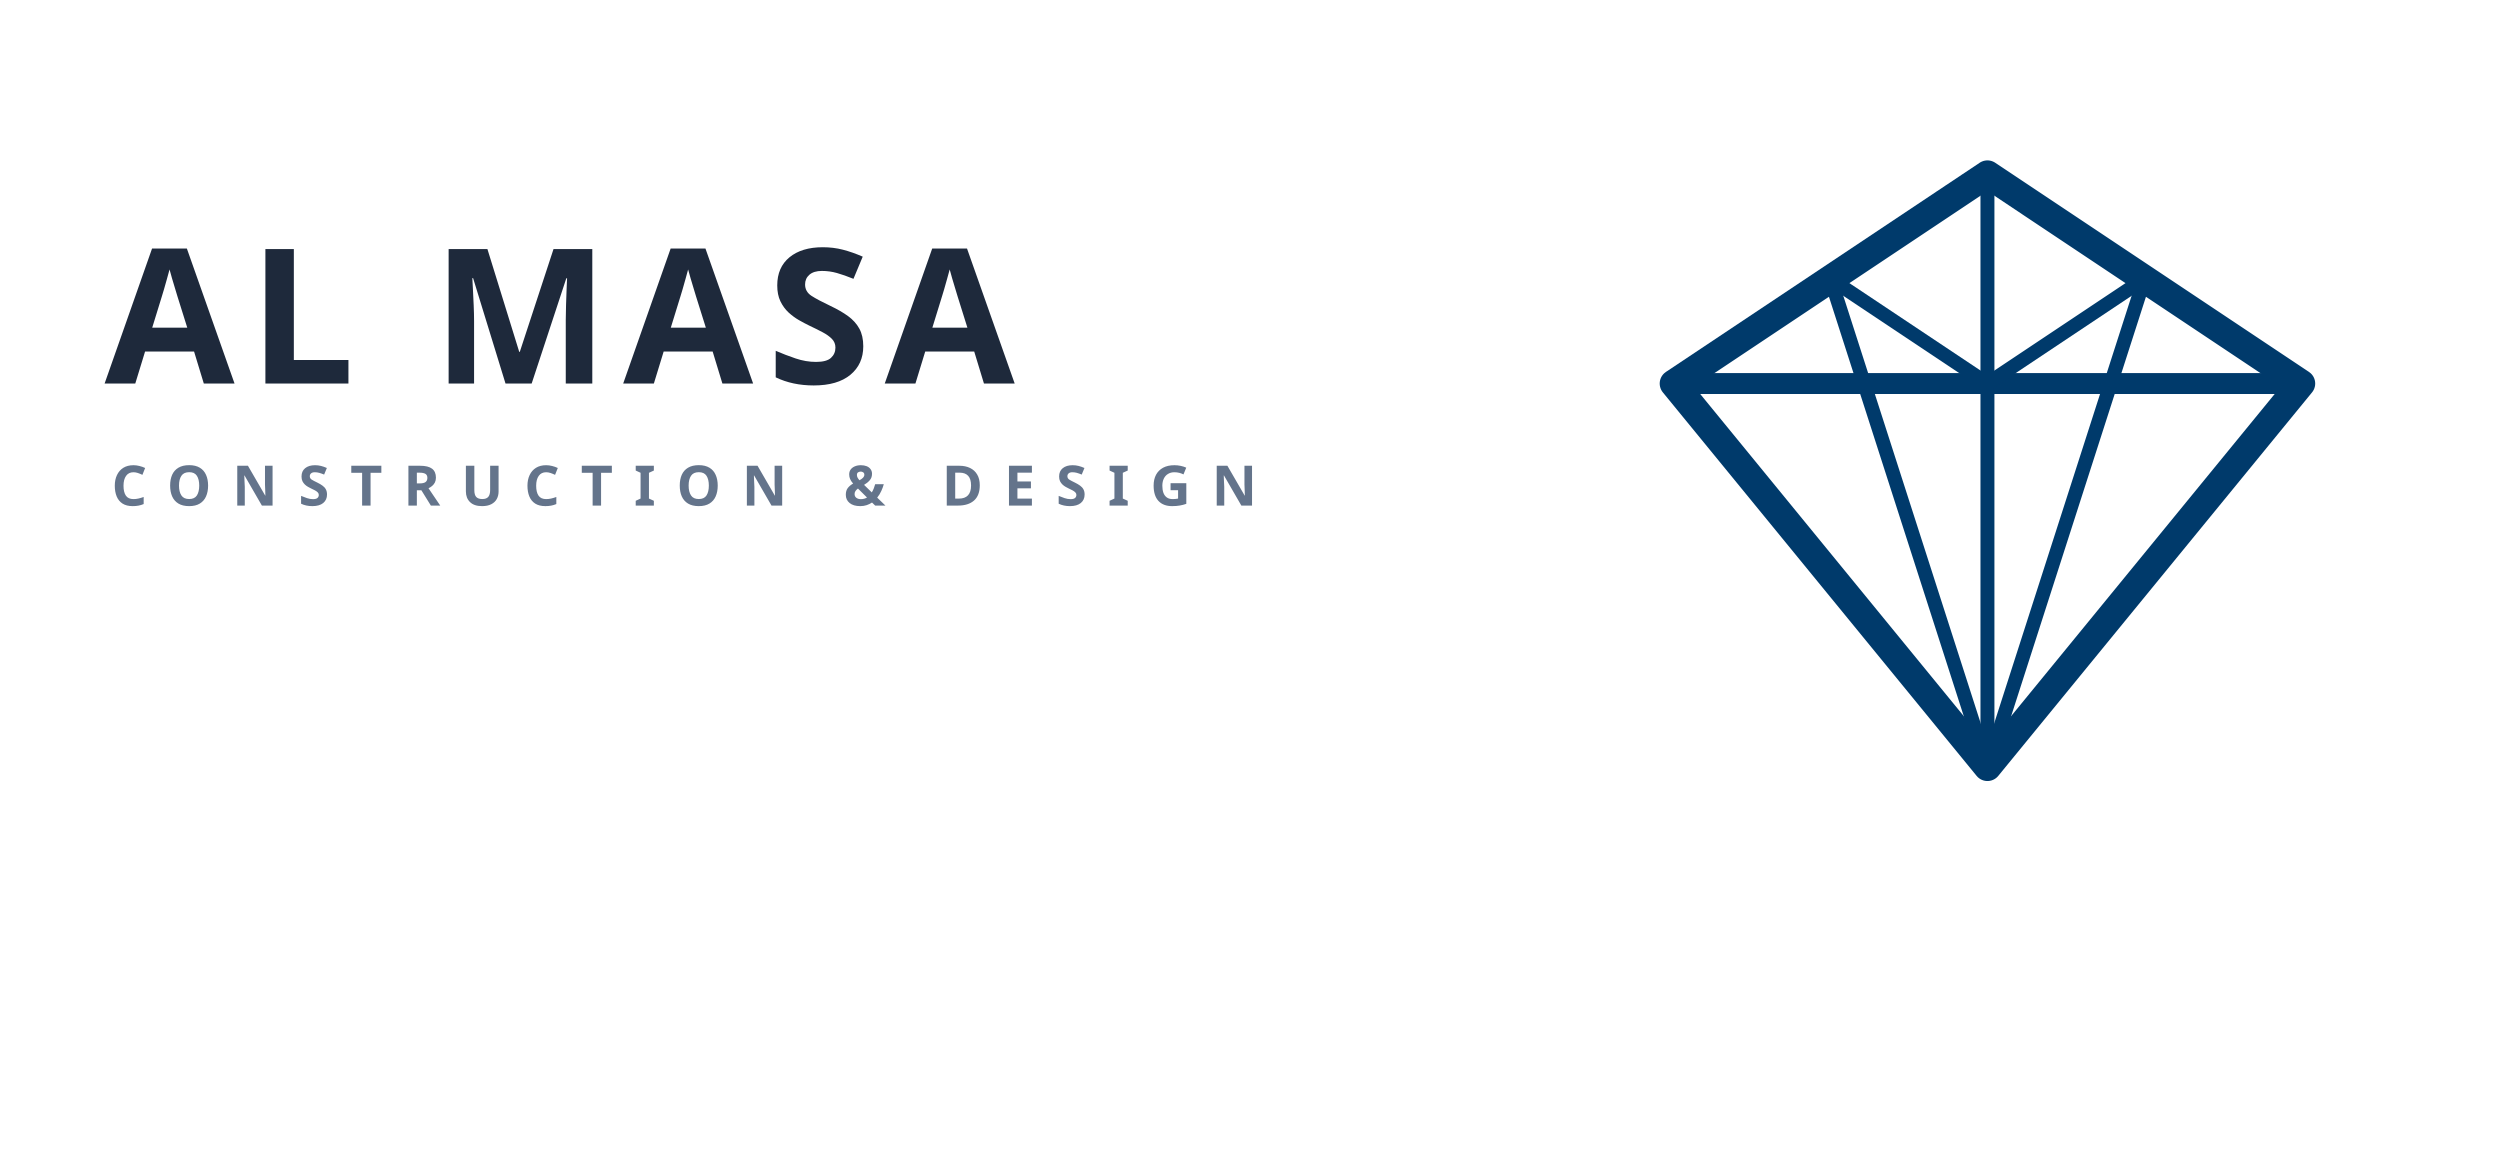
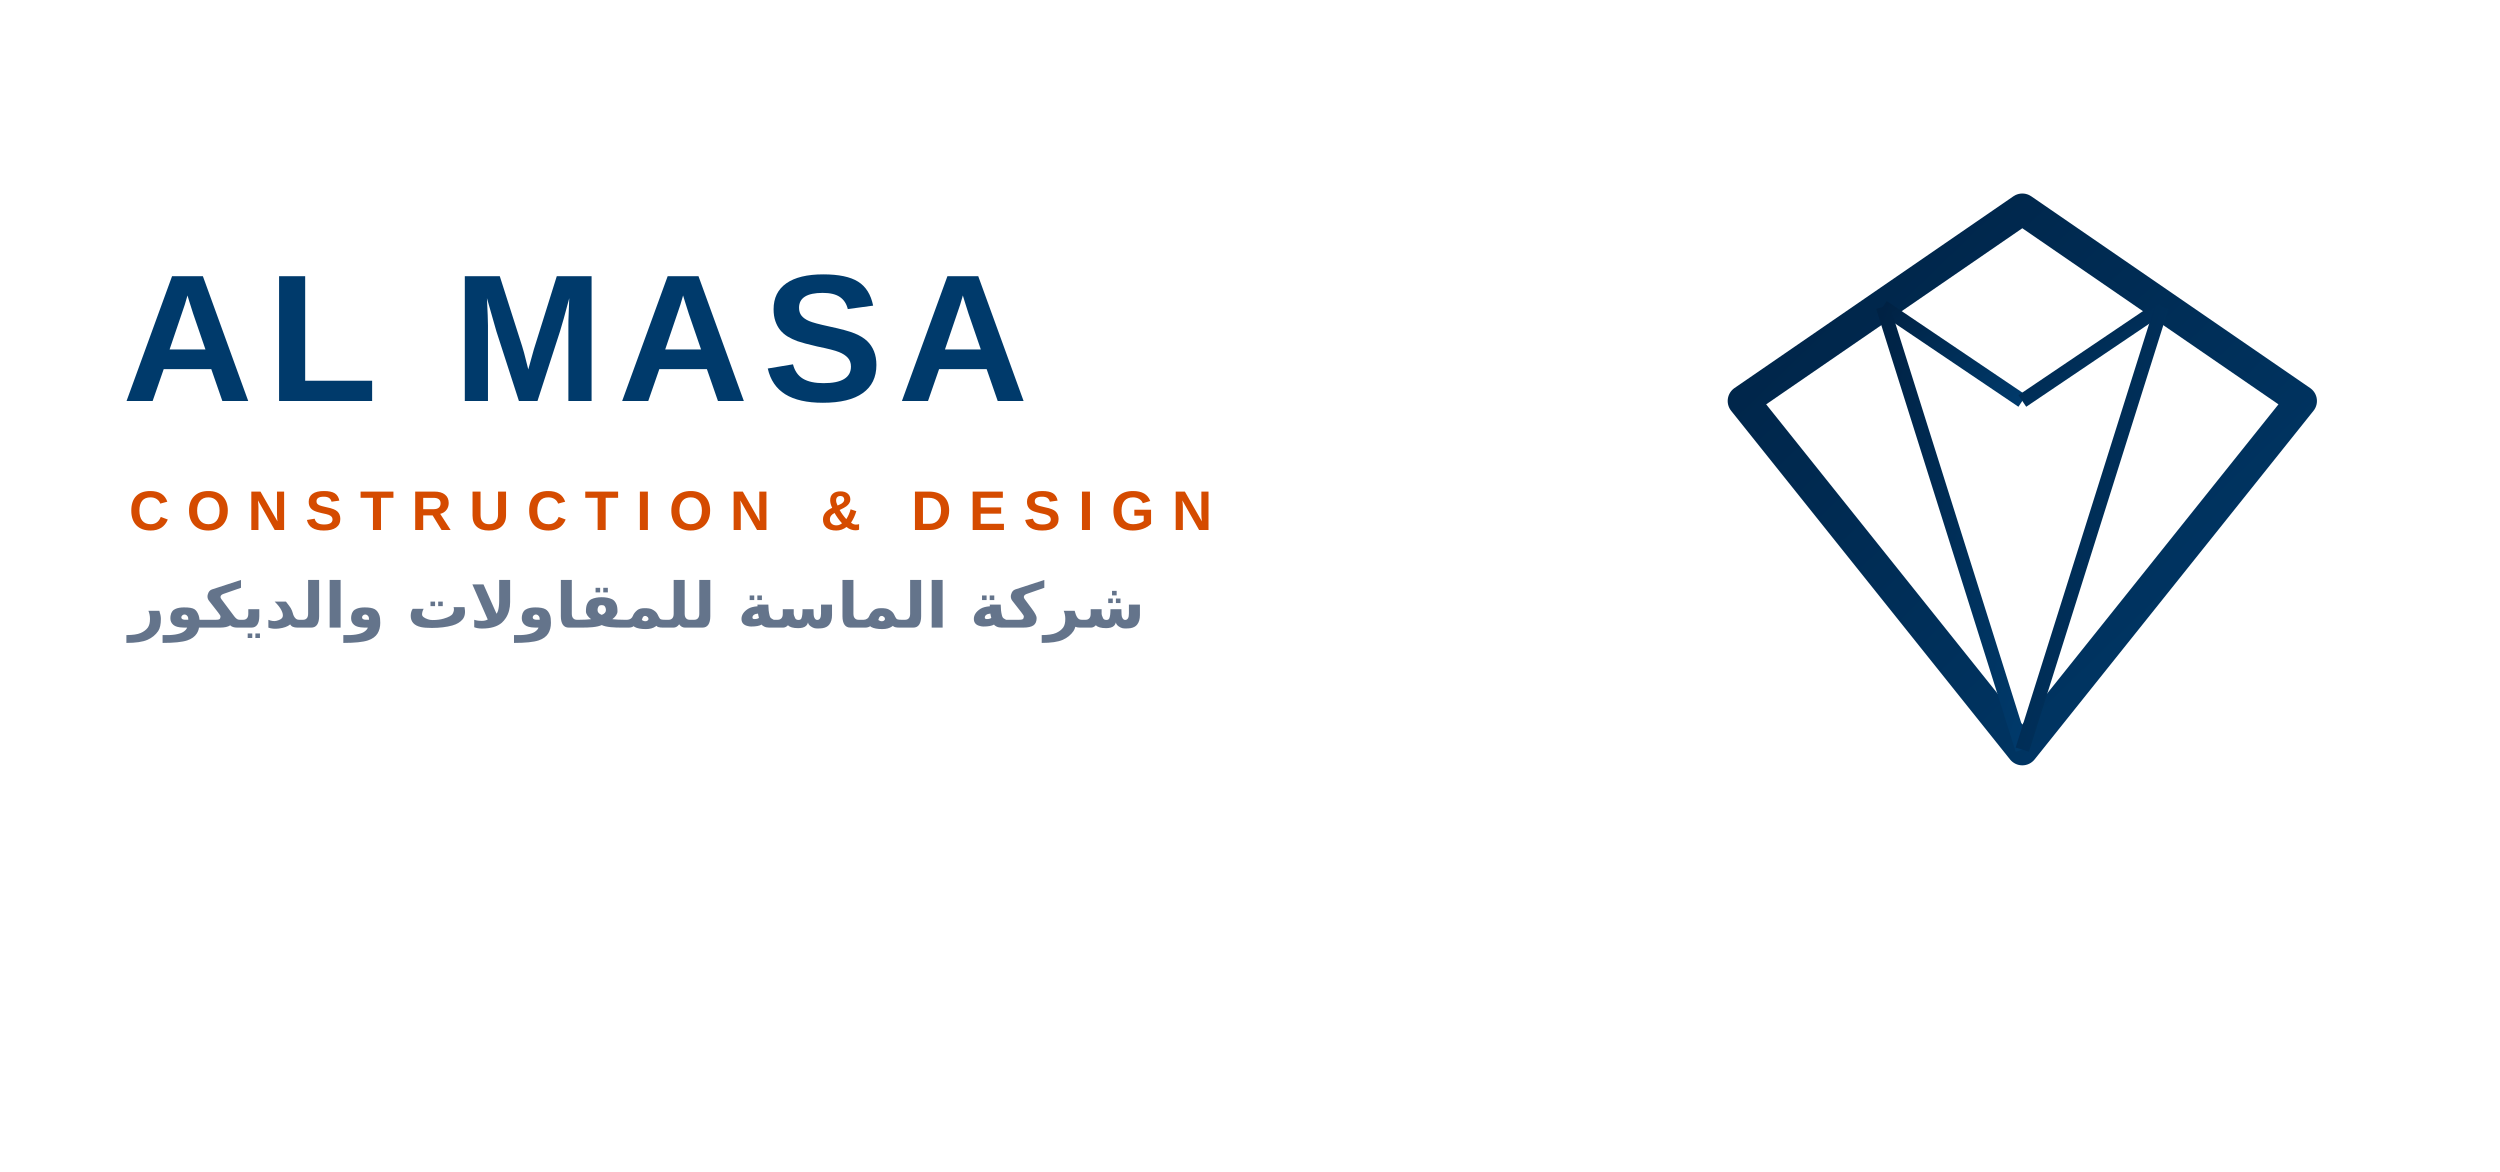
<svg xmlns="http://www.w3.org/2000/svg" viewBox="0 0 717 336" width="717" height="336">
  <defs>
    <linearGradient id="blueGrad" x1="0%" y1="0%" x2="100%" y2="100%">
      <stop offset="0%" stop-color="#002244" />
-       <stop offset="100%" stop-color="#004e92" />
+       <stop offset="100%" stop-color="#003a6b" />
+     </linearGradient>
+     <linearGradient id="goldGrad" x1="0%" y1="0%" x2="100%" y2="100%">
+       <stop offset="0%" stop-color="#d54b00" />
+       <stop offset="100%" stop-color="#f59e0b" />
    </linearGradient>
  </defs>
-   <g transform="translate(450, 40)">
-     <polygon points="120,10 210,70 120,180 30,70" fill="none" stroke="#003a6b" stroke-width="8" stroke-linejoin="round" />
-     <line x1="30" y1="70" x2="210" y2="70" stroke="#003a6b" stroke-width="6" />
-     <line x1="120" y1="10" x2="120" y2="180" stroke="#003a6b" stroke-width="4" />
-     <line x1="75" y1="40" x2="120" y2="70" stroke="#003a6b" stroke-width="4" />
-     <line x1="165" y1="40" x2="120" y2="70" stroke="#003a6b" stroke-width="4" />
-     <line x1="75" y1="40" x2="120" y2="180" stroke="#003a6b" stroke-width="4" />
-     <line x1="165" y1="40" x2="120" y2="180" stroke="#003a6b" stroke-width="4" />
+   <g transform="translate(480, 50)">
+     <polygon points="100,10 180,65 100,165 20,65" fill="none" stroke="url(#blueGrad)" stroke-width="9" stroke-linejoin="round" />
+     <line x1="20" y1="65" x2="180" y2="65" stroke="url(#blueGrad)" stroke-width="7" />
+     <line x1="100" y1="10" x2="100" y2="165" stroke="url(#goldGrad)" stroke-width="5" />
+     <line x1="60" y1="38" x2="100" y2="65" stroke="url(#blueGrad)" stroke-width="4" />
+     <line x1="140" y1="38" x2="100" y2="65" stroke="url(#blueGrad)" stroke-width="4" />
+     <line x1="60" y1="38" x2="100" y2="165" stroke="url(#blueGrad)" stroke-width="4" />
+     <line x1="140" y1="38" x2="100" y2="165" stroke="url(#blueGrad)" stroke-width="4" />
  </g>
-   <text x="30" y="110" font-family="Poppins, Jost, sans-serif" font-size="54" font-weight="700" fill="#1e293b" letter-spacing="4">AL MASA</text>
-   <text x="32" y="145" font-family="Poppins, Jost, sans-serif" font-size="16" font-weight="600" fill="#64748b" letter-spacing="6">CONSTRUCTION &amp; DESIGN</text>
+   <text x="35" y="115" font-family="Poppins, Arial, sans-serif" font-size="52" font-weight="800" fill="#003A6B" letter-spacing="4">AL MASA</text>
+   <text x="37" y="152" font-family="Poppins, Arial, sans-serif" font-size="16" font-weight="700" fill="#D54B00" letter-spacing="5">CONSTRUCTION &amp; DESIGN</text>
+   <text x="37" y="180" font-family="Cairo, Arial, sans-serif" font-size="18" font-weight="600" fill="#64748b">شركة الماسة للمقاولات والديكور</text>
</svg>
